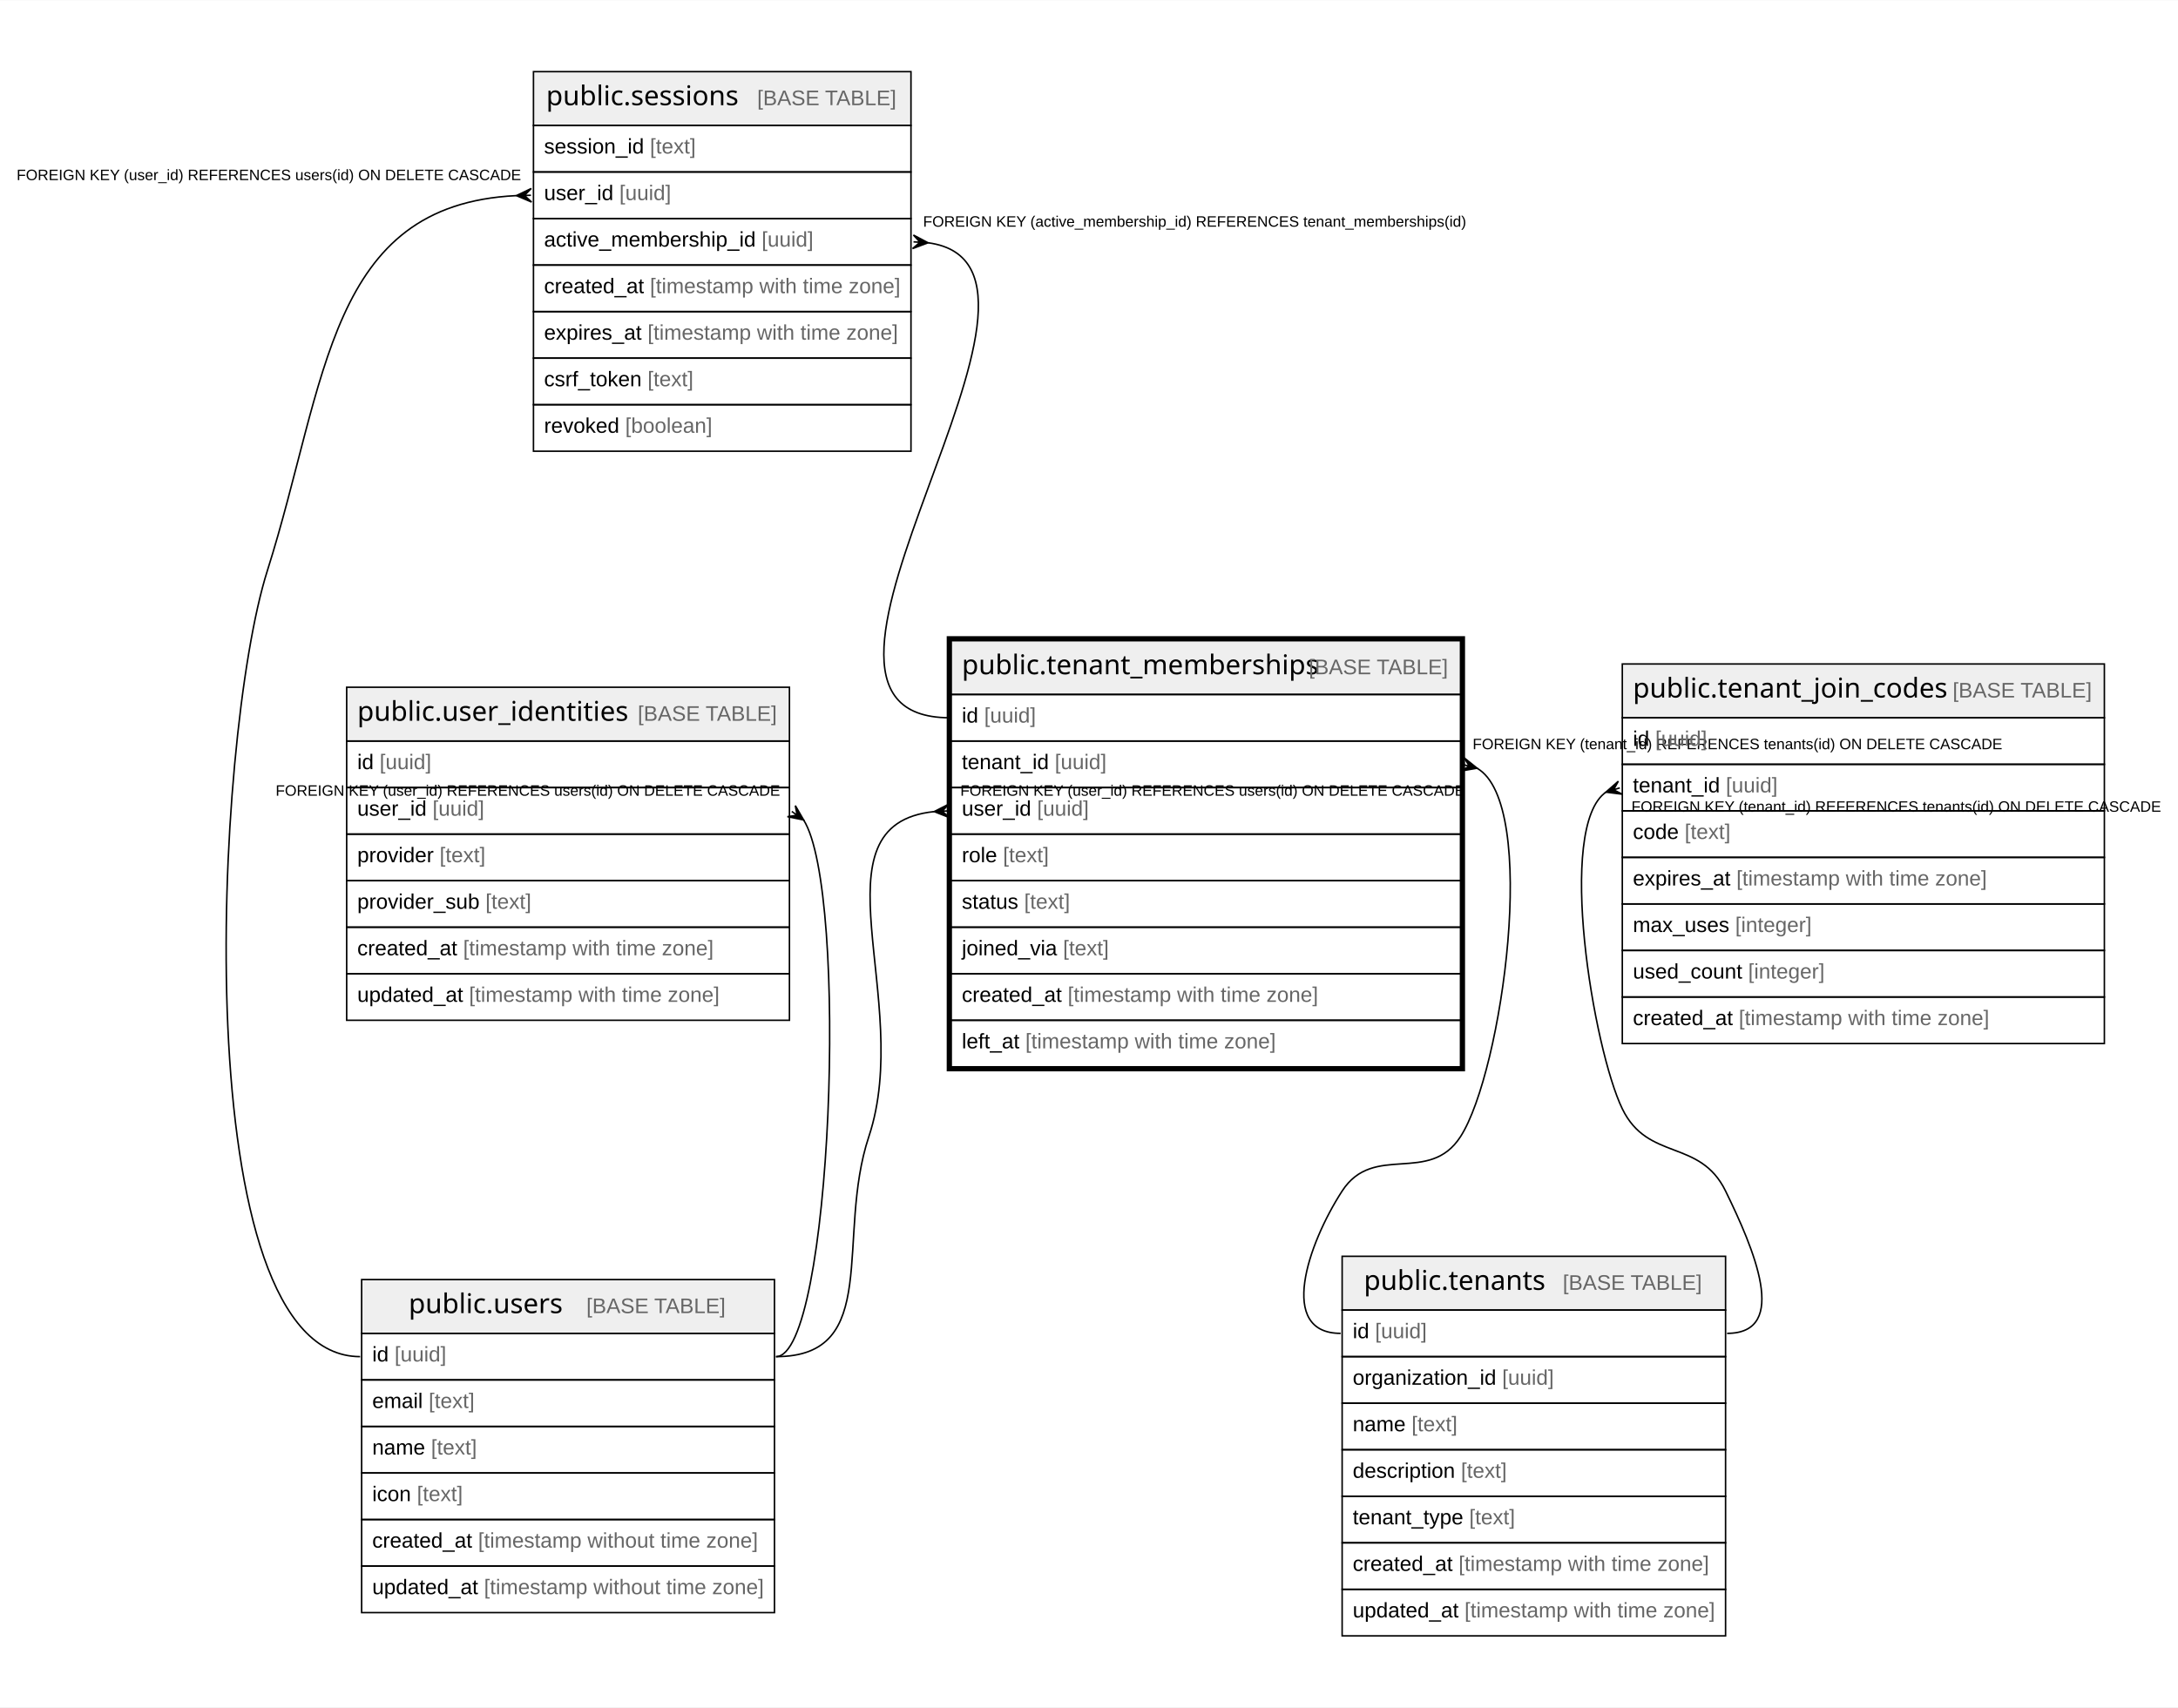
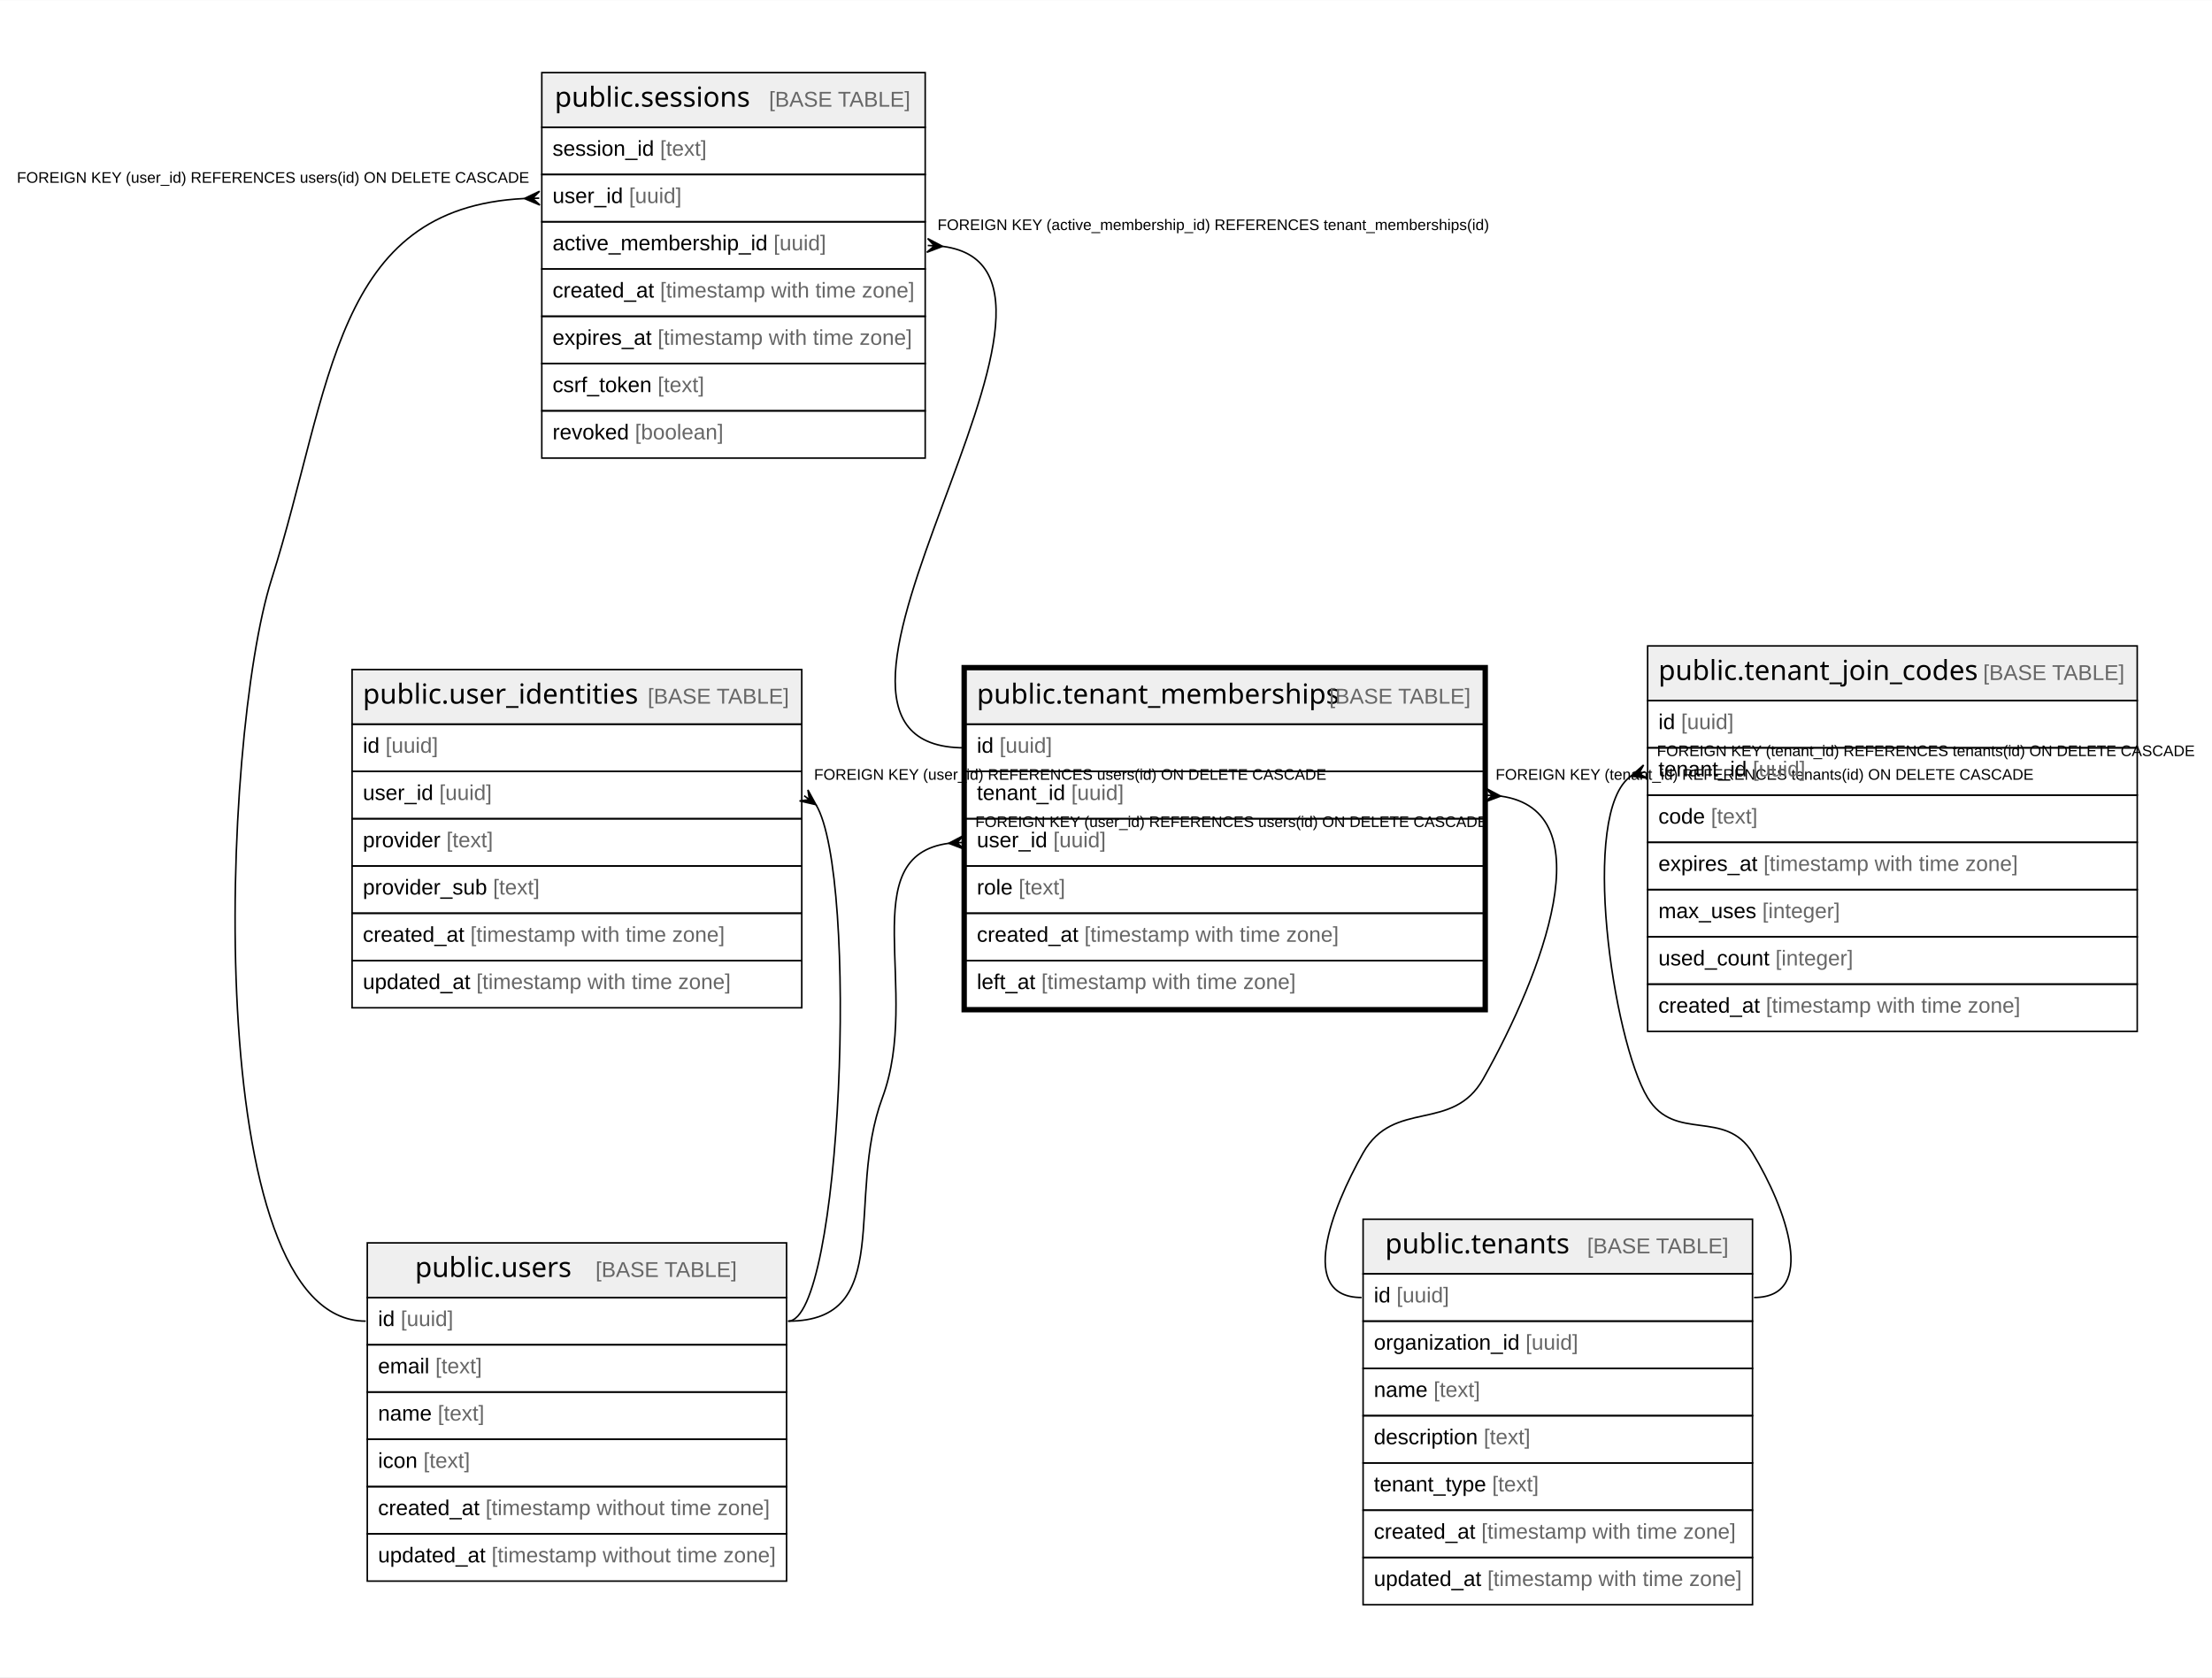
- <svg xmlns="http://www.w3.org/2000/svg" width="1441pt" height="1130pt" viewBox="0.00 0.00 1441.03 1129.60">
-   <g id="graph0" class="graph" transform="scale(1 1) rotate(0) translate(4 1125.6)">
-     <polygon fill="white" stroke="none" points="-4,4 -4,-1125.6 1437.03,-1125.6 1437.03,4 -4,4" />
+ <svg xmlns="http://www.w3.org/2000/svg" width="1441pt" height="1093pt" viewBox="0.00 0.00 1441.03 1092.80">
+   <g id="graph0" class="graph" transform="scale(1 1) rotate(0) translate(4 1088.8)">
+     <polygon fill="white" stroke="none" points="-4,4 -4,-1088.8 1437.03,-1088.8 1437.03,4 -4,4" />
    <g id="node1" class="node">
-       <polygon fill="#efefef" stroke="none" points="625.37,-666.2 625.37,-701.8 962.32,-701.8 962.32,-666.2 625.37,-666.2" />
-       <polygon fill="none" stroke="black" points="625.37,-666.2 625.37,-701.8 962.32,-701.8 962.32,-666.2 625.37,-666.2" />
-       <text text-anchor="start" x="632.37" y="-679.6" font-family="Arial Bold" font-size="18.00">public.tenant_memberships</text>
-       <text text-anchor="start" x="830.83" y="-679.6" font-family="Arial" font-size="14.00">    </text>
-       <text text-anchor="start" x="861.95" y="-679.6" font-family="Arial" font-size="14.00" fill="#666666">[BASE TABLE]</text>
-       <polygon fill="none" stroke="black" points="625.37,-635.4 625.37,-666.2 962.32,-666.2 962.32,-635.4 625.37,-635.4" />
-       <text text-anchor="start" x="632.37" y="-647.6" font-family="Arial" font-size="14.00">id </text>
-       <text text-anchor="start" x="647.16" y="-647.6" font-family="Arial" font-size="14.00" fill="#666666">[uuid]</text>
-       <polygon fill="none" stroke="black" points="625.37,-604.6 625.37,-635.4 962.32,-635.4 962.32,-604.6 625.37,-604.6" />
-       <text text-anchor="start" x="632.37" y="-616.8" font-family="Arial" font-size="14.00">tenant_id </text>
-       <text text-anchor="start" x="693.87" y="-616.8" font-family="Arial" font-size="14.00" fill="#666666">[uuid]</text>
-       <polygon fill="none" stroke="black" points="625.37,-573.8 625.37,-604.6 962.32,-604.6 962.32,-573.8 625.37,-573.8" />
-       <text text-anchor="start" x="632.37" y="-586" font-family="Arial" font-size="14.00">user_id </text>
-       <text text-anchor="start" x="682.18" y="-586" font-family="Arial" font-size="14.00" fill="#666666">[uuid]</text>
-       <polygon fill="none" stroke="black" points="625.37,-543 625.37,-573.8 962.32,-573.8 962.32,-543 625.37,-543" />
-       <text text-anchor="start" x="632.37" y="-555.2" font-family="Arial" font-size="14.00">role </text>
-       <text text-anchor="start" x="659.61" y="-555.2" font-family="Arial" font-size="14.00" fill="#666666">[text]</text>
-       <polygon fill="none" stroke="black" points="625.37,-512.2 625.37,-543 962.32,-543 962.32,-512.2 625.37,-512.2" />
-       <text text-anchor="start" x="632.37" y="-524.4" font-family="Arial" font-size="14.00">status </text>
-       <text text-anchor="start" x="673.61" y="-524.4" font-family="Arial" font-size="14.00" fill="#666666">[text]</text>
-       <polygon fill="none" stroke="black" points="625.37,-481.4 625.37,-512.2 962.32,-512.2 962.32,-481.4 625.37,-481.4" />
-       <text text-anchor="start" x="632.37" y="-493.6" font-family="Arial" font-size="14.00">joined_via </text>
-       <text text-anchor="start" x="699.31" y="-493.6" font-family="Arial" font-size="14.00" fill="#666666">[text]</text>
-       <polygon fill="none" stroke="black" points="625.37,-450.6 625.37,-481.4 962.32,-481.4 962.32,-450.6 625.37,-450.6" />
-       <text text-anchor="start" x="632.37" y="-462.8" font-family="Arial" font-size="14.00">created_at </text>
-       <text text-anchor="start" x="702.42" y="-462.8" font-family="Arial" font-size="14.00" fill="#666666">[timestamp with time zone]</text>
-       <polygon fill="none" stroke="black" points="625.37,-419.8 625.37,-450.6 962.32,-450.6 962.32,-419.8 625.37,-419.8" />
-       <text text-anchor="start" x="632.37" y="-432" font-family="Arial" font-size="14.00">left_at </text>
-       <text text-anchor="start" x="674.4" y="-432" font-family="Arial" font-size="14.00" fill="#666666">[timestamp with time zone]</text>
-       <polygon fill="none" stroke="black" stroke-width="3" points="623.87,-418.3 623.87,-703.3 963.82,-703.3 963.82,-418.3 623.87,-418.3" />
+       <polygon fill="#efefef" stroke="none" points="625.37,-617 625.37,-652.6 962.32,-652.6 962.32,-617 625.37,-617" />
+       <polygon fill="none" stroke="black" points="625.37,-617 625.37,-652.6 962.32,-652.6 962.32,-617 625.37,-617" />
+       <text text-anchor="start" x="632.37" y="-630.4" font-family="Arial Bold" font-size="18.00">public.tenant_memberships</text>
+       <text text-anchor="start" x="830.83" y="-630.4" font-family="Arial" font-size="14.00">    </text>
+       <text text-anchor="start" x="861.95" y="-630.4" font-family="Arial" font-size="14.00" fill="#666666">[BASE TABLE]</text>
+       <polygon fill="none" stroke="black" points="625.37,-586.2 625.37,-617 962.32,-617 962.32,-586.2 625.37,-586.2" />
+       <text text-anchor="start" x="632.37" y="-598.4" font-family="Arial" font-size="14.00">id </text>
+       <text text-anchor="start" x="647.16" y="-598.4" font-family="Arial" font-size="14.00" fill="#666666">[uuid]</text>
+       <polygon fill="none" stroke="black" points="625.37,-555.4 625.37,-586.2 962.32,-586.2 962.32,-555.4 625.37,-555.4" />
+       <text text-anchor="start" x="632.37" y="-567.6" font-family="Arial" font-size="14.00">tenant_id </text>
+       <text text-anchor="start" x="693.87" y="-567.6" font-family="Arial" font-size="14.00" fill="#666666">[uuid]</text>
+       <polygon fill="none" stroke="black" points="625.37,-524.6 625.37,-555.4 962.32,-555.4 962.32,-524.6 625.37,-524.6" />
+       <text text-anchor="start" x="632.37" y="-536.8" font-family="Arial" font-size="14.00">user_id </text>
+       <text text-anchor="start" x="682.18" y="-536.8" font-family="Arial" font-size="14.00" fill="#666666">[uuid]</text>
+       <polygon fill="none" stroke="black" points="625.37,-493.8 625.37,-524.6 962.32,-524.6 962.32,-493.8 625.37,-493.8" />
+       <text text-anchor="start" x="632.37" y="-506" font-family="Arial" font-size="14.00">role </text>
+       <text text-anchor="start" x="659.61" y="-506" font-family="Arial" font-size="14.00" fill="#666666">[text]</text>
+       <polygon fill="none" stroke="black" points="625.37,-463 625.37,-493.8 962.32,-493.8 962.32,-463 625.37,-463" />
+       <text text-anchor="start" x="632.37" y="-475.2" font-family="Arial" font-size="14.00">created_at </text>
+       <text text-anchor="start" x="702.42" y="-475.2" font-family="Arial" font-size="14.00" fill="#666666">[timestamp with time zone]</text>
+       <polygon fill="none" stroke="black" points="625.37,-432.2 625.37,-463 962.32,-463 962.32,-432.2 625.37,-432.2" />
+       <text text-anchor="start" x="632.37" y="-444.4" font-family="Arial" font-size="14.00">left_at </text>
+       <text text-anchor="start" x="674.4" y="-444.4" font-family="Arial" font-size="14.00" fill="#666666">[timestamp with time zone]</text>
+       <polygon fill="none" stroke="black" stroke-width="3" points="623.87,-430.7 623.87,-654.1 963.82,-654.1 963.82,-430.7 623.87,-430.7" />
    </g>
    <g id="node3" class="node">
      <polygon fill="#efefef" stroke="none" points="235.27,-243.4 235.27,-279 508.42,-279 508.42,-243.4 235.27,-243.4" />
      <polygon fill="none" stroke="black" points="235.27,-243.4 235.27,-279 508.42,-279 508.42,-243.4 235.27,-243.4" />
      <text text-anchor="start" x="266.36" y="-256.8" font-family="Arial Bold" font-size="18.00">public.users</text>
      <text text-anchor="start" x="352.84" y="-256.8" font-family="Arial" font-size="14.00">    </text>
      <text text-anchor="start" x="383.96" y="-256.8" font-family="Arial" font-size="14.00" fill="#666666">[BASE TABLE]</text>
      <polygon fill="none" stroke="black" points="235.27,-212.6 235.27,-243.4 508.42,-243.4 508.42,-212.6 235.27,-212.6" />
      <text text-anchor="start" x="242.27" y="-224.8" font-family="Arial" font-size="14.00">id </text>
      <text text-anchor="start" x="257.06" y="-224.8" font-family="Arial" font-size="14.00" fill="#666666">[uuid]</text>
      <polygon fill="none" stroke="black" points="235.27,-181.8 235.27,-212.6 508.42,-212.6 508.42,-181.8 235.27,-181.8" />
      <text text-anchor="start" x="242.27" y="-194" font-family="Arial" font-size="14.00">email </text>
      <text text-anchor="start" x="279.62" y="-194" font-family="Arial" font-size="14.00" fill="#666666">[text]</text>
      <polygon fill="none" stroke="black" points="235.27,-151 235.27,-181.8 508.42,-181.8 508.42,-151 235.27,-151" />
      <text text-anchor="start" x="242.27" y="-163.2" font-family="Arial" font-size="14.00">name </text>
      <text text-anchor="start" x="281.18" y="-163.2" font-family="Arial" font-size="14.00" fill="#666666">[text]</text>
      <polygon fill="none" stroke="black" points="235.27,-120.2 235.27,-151 508.42,-151 508.42,-120.2 235.27,-120.2" />
      <text text-anchor="start" x="242.27" y="-132.4" font-family="Arial" font-size="14.00">icon </text>
      <text text-anchor="start" x="271.85" y="-132.4" font-family="Arial" font-size="14.00" fill="#666666">[text]</text>
      <polygon fill="none" stroke="black" points="235.27,-89.4 235.27,-120.2 508.42,-120.2 508.42,-89.4 235.27,-89.4" />
      <text text-anchor="start" x="242.27" y="-101.6" font-family="Arial" font-size="14.00">created_at </text>
      <text text-anchor="start" x="312.32" y="-101.6" font-family="Arial" font-size="14.00" fill="#666666">[timestamp without time zone]</text>
      <polygon fill="none" stroke="black" points="235.27,-58.6 235.27,-89.4 508.42,-89.4 508.42,-58.6 235.27,-58.6" />
      <text text-anchor="start" x="242.27" y="-70.8" font-family="Arial" font-size="14.00">updated_at </text>
      <text text-anchor="start" x="316.23" y="-70.8" font-family="Arial" font-size="14.00" fill="#666666">[timestamp without time zone]</text>
    </g>
    <g id="edge5" class="edge">
-       <path fill="none" stroke="black" d="M614.09,-588.7C531.16,-580.19 600.87,-463.8 570.85,-373.6 548.67,-306.96 579.65,-228 509.42,-228" />
-       <polygon fill="black" stroke="black" points="614.05,-588.7 623.82,-593.68 619.38,-588.96 623.7,-589.17 623.7,-589.17 623.7,-589.17 619.38,-588.96 624.26,-584.69 614.05,-588.7" />
-       <text text-anchor="start" x="631.37" y="-599.2" font-family="Arial" font-size="10.00">FOREIGN KEY (user_id) REFERENCES users(id) ON DELETE CASCADE</text>
+       <path fill="none" stroke="black" d="M614.28,-539.4C551.31,-531.27 596.6,-443.02 570.85,-373.6 546.42,-307.75 579.65,-228 509.42,-228" />
+       <polygon fill="black" stroke="black" points="614.06,-539.38 623.77,-544.47 619.38,-539.7 623.7,-539.96 623.7,-539.96 623.7,-539.96 619.38,-539.7 624.31,-535.49 614.06,-539.38" />
+       <text text-anchor="start" x="631.37" y="-550" font-family="Arial" font-size="10.00">FOREIGN KEY (user_id) REFERENCES users(id) ON DELETE CASCADE</text>
    </g>
    <g id="node4" class="node">
      <polygon fill="#efefef" stroke="none" points="884,-258.8 884,-294.4 1137.69,-294.4 1137.69,-258.8 884,-258.8" />
      <polygon fill="none" stroke="black" points="884,-258.8 884,-294.4 1137.69,-294.4 1137.69,-258.8 884,-258.8" />
      <text text-anchor="start" x="898.36" y="-272.2" font-family="Arial Bold" font-size="18.00">public.tenants</text>
      <text text-anchor="start" x="998.84" y="-272.2" font-family="Arial" font-size="14.00">    </text>
      <text text-anchor="start" x="1029.96" y="-272.2" font-family="Arial" font-size="14.00" fill="#666666">[BASE TABLE]</text>
      <polygon fill="none" stroke="black" points="884,-228 884,-258.8 1137.69,-258.8 1137.69,-228 884,-228" />
      <text text-anchor="start" x="891" y="-240.2" font-family="Arial" font-size="14.00">id </text>
      <text text-anchor="start" x="905.79" y="-240.2" font-family="Arial" font-size="14.00" fill="#666666">[uuid]</text>
      <polygon fill="none" stroke="black" points="884,-197.2 884,-228 1137.69,-228 1137.69,-197.2 884,-197.2" />
      <text text-anchor="start" x="891" y="-209.4" font-family="Arial" font-size="14.00">organization_id </text>
      <text text-anchor="start" x="989.85" y="-209.4" font-family="Arial" font-size="14.00" fill="#666666">[uuid]</text>
      <polygon fill="none" stroke="black" points="884,-166.4 884,-197.2 1137.69,-197.2 1137.69,-166.4 884,-166.4" />
      <text text-anchor="start" x="891" y="-178.6" font-family="Arial" font-size="14.00">name </text>
      <text text-anchor="start" x="929.92" y="-178.6" font-family="Arial" font-size="14.00" fill="#666666">[text]</text>
      <polygon fill="none" stroke="black" points="884,-135.6 884,-166.4 1137.69,-166.4 1137.69,-135.6 884,-135.6" />
      <text text-anchor="start" x="891" y="-147.8" font-family="Arial" font-size="14.00">description </text>
      <text text-anchor="start" x="962.6" y="-147.8" font-family="Arial" font-size="14.00" fill="#666666">[text]</text>
      <polygon fill="none" stroke="black" points="884,-104.8 884,-135.6 1137.69,-135.6 1137.69,-104.8 884,-104.8" />
      <text text-anchor="start" x="891" y="-117" font-family="Arial" font-size="14.00">tenant_type </text>
      <text text-anchor="start" x="968.07" y="-117" font-family="Arial" font-size="14.00" fill="#666666">[text]</text>
      <polygon fill="none" stroke="black" points="884,-74 884,-104.8 1137.69,-104.8 1137.69,-74 884,-74" />
      <text text-anchor="start" x="891" y="-86.2" font-family="Arial" font-size="14.00">created_at </text>
      <text text-anchor="start" x="961.05" y="-86.2" font-family="Arial" font-size="14.00" fill="#666666">[timestamp with time zone]</text>
      <polygon fill="none" stroke="black" points="884,-43.2 884,-74 1137.69,-74 1137.69,-43.2 884,-43.2" />
      <text text-anchor="start" x="891" y="-55.4" font-family="Arial" font-size="14.00">updated_at </text>
      <text text-anchor="start" x="964.96" y="-55.4" font-family="Arial" font-size="14.00" fill="#666666">[timestamp with time zone]</text>
    </g>
    <g id="edge3" class="edge">
-       <path fill="none" stroke="black" d="M973.18,-617.45C1014.59,-594.07 989.99,-416.58 962.32,-373.6 941.58,-341.39 904.85,-369.74 884,-337.6 861.23,-302.47 841.14,-243.4 883,-243.4" />
-       <polygon fill="black" stroke="black" points="973.33,-617.42 962.52,-615.56 968.16,-618.75 963.97,-619.83 963.97,-619.83 963.97,-619.83 968.16,-618.75 964.77,-624.27 973.33,-617.42" />
-       <text text-anchor="start" x="970.32" y="-630" font-family="Arial" font-size="10.00">FOREIGN KEY (tenant_id) REFERENCES tenants(id) ON DELETE CASCADE</text>
+       <path fill="none" stroke="black" d="M973.64,-570.13C1041.6,-560.72 1000.7,-454.41 962.32,-386 942.3,-350.32 904.12,-373.23 884,-337.6 863.42,-301.14 841.14,-243.4 883,-243.4" />
+       <polygon fill="black" stroke="black" points="973.63,-570.13 963.36,-566.29 968.31,-570.48 963.99,-570.76 963.99,-570.76 963.99,-570.76 968.31,-570.48 963.94,-575.27 973.63,-570.13" />
+       <text text-anchor="start" x="970.32" y="-580.8" font-family="Arial" font-size="10.00">FOREIGN KEY (tenant_id) REFERENCES tenants(id) ON DELETE CASCADE</text>
    </g>
    <g id="node2" class="node">
-       <polygon fill="#efefef" stroke="none" points="348.96,-1042.8 348.96,-1078.4 598.73,-1078.4 598.73,-1042.8 348.96,-1042.8" />
-       <polygon fill="none" stroke="black" points="348.96,-1042.8 348.96,-1078.4 598.73,-1078.4 598.73,-1042.8 348.96,-1042.8" />
-       <text text-anchor="start" x="357.35" y="-1056.2" font-family="Arial Bold" font-size="18.00">public.sessions</text>
-       <text text-anchor="start" x="465.85" y="-1056.2" font-family="Arial" font-size="14.00">    </text>
-       <text text-anchor="start" x="496.97" y="-1056.2" font-family="Arial" font-size="14.00" fill="#666666">[BASE TABLE]</text>
-       <polygon fill="none" stroke="black" points="348.96,-1012 348.96,-1042.8 598.73,-1042.8 598.73,-1012 348.96,-1012" />
-       <text text-anchor="start" x="355.96" y="-1024.2" font-family="Arial" font-size="14.00">session_id </text>
-       <text text-anchor="start" x="426" y="-1024.2" font-family="Arial" font-size="14.00" fill="#666666">[text]</text>
-       <polygon fill="none" stroke="black" points="348.96,-981.2 348.96,-1012 598.73,-1012 598.73,-981.2 348.96,-981.2" />
-       <text text-anchor="start" x="355.96" y="-993.4" font-family="Arial" font-size="14.00">user_id </text>
-       <text text-anchor="start" x="405.77" y="-993.4" font-family="Arial" font-size="14.00" fill="#666666">[uuid]</text>
-       <polygon fill="none" stroke="black" points="348.96,-950.4 348.96,-981.2 598.73,-981.2 598.73,-950.4 348.96,-950.4" />
-       <text text-anchor="start" x="355.96" y="-962.6" font-family="Arial" font-size="14.00">active_membership_id </text>
-       <text text-anchor="start" x="499.92" y="-962.6" font-family="Arial" font-size="14.00" fill="#666666">[uuid]</text>
-       <polygon fill="none" stroke="black" points="348.96,-919.6 348.96,-950.4 598.73,-950.4 598.73,-919.6 348.96,-919.6" />
-       <text text-anchor="start" x="355.96" y="-931.8" font-family="Arial" font-size="14.00">created_at </text>
-       <text text-anchor="start" x="426.01" y="-931.8" font-family="Arial" font-size="14.00" fill="#666666">[timestamp with time zone]</text>
-       <polygon fill="none" stroke="black" points="348.96,-888.8 348.96,-919.6 598.73,-919.6 598.73,-888.8 348.96,-888.8" />
-       <text text-anchor="start" x="355.96" y="-901" font-family="Arial" font-size="14.00">expires_at </text>
-       <text text-anchor="start" x="424.44" y="-901" font-family="Arial" font-size="14.00" fill="#666666">[timestamp with time zone]</text>
-       <polygon fill="none" stroke="black" points="348.96,-858 348.96,-888.8 598.73,-888.8 598.73,-858 348.96,-858" />
-       <text text-anchor="start" x="355.96" y="-870.2" font-family="Arial" font-size="14.00">csrf_token </text>
-       <text text-anchor="start" x="424.44" y="-870.2" font-family="Arial" font-size="14.00" fill="#666666">[text]</text>
-       <polygon fill="none" stroke="black" points="348.96,-827.2 348.96,-858 598.73,-858 598.73,-827.2 348.96,-827.2" />
-       <text text-anchor="start" x="355.96" y="-839.4" font-family="Arial" font-size="14.00">revoked </text>
-       <text text-anchor="start" x="409.66" y="-839.4" font-family="Arial" font-size="14.00" fill="#666666">[boolean]</text>
+       <polygon fill="#efefef" stroke="none" points="348.96,-1006 348.96,-1041.6 598.73,-1041.6 598.73,-1006 348.96,-1006" />
+       <polygon fill="none" stroke="black" points="348.96,-1006 348.96,-1041.6 598.73,-1041.6 598.73,-1006 348.96,-1006" />
+       <text text-anchor="start" x="357.35" y="-1019.4" font-family="Arial Bold" font-size="18.00">public.sessions</text>
+       <text text-anchor="start" x="465.85" y="-1019.4" font-family="Arial" font-size="14.00">    </text>
+       <text text-anchor="start" x="496.97" y="-1019.4" font-family="Arial" font-size="14.00" fill="#666666">[BASE TABLE]</text>
+       <polygon fill="none" stroke="black" points="348.96,-975.2 348.96,-1006 598.73,-1006 598.73,-975.2 348.96,-975.2" />
+       <text text-anchor="start" x="355.96" y="-987.4" font-family="Arial" font-size="14.00">session_id </text>
+       <text text-anchor="start" x="426" y="-987.4" font-family="Arial" font-size="14.00" fill="#666666">[text]</text>
+       <polygon fill="none" stroke="black" points="348.96,-944.4 348.96,-975.2 598.73,-975.2 598.73,-944.4 348.96,-944.4" />
+       <text text-anchor="start" x="355.96" y="-956.6" font-family="Arial" font-size="14.00">user_id </text>
+       <text text-anchor="start" x="405.77" y="-956.6" font-family="Arial" font-size="14.00" fill="#666666">[uuid]</text>
+       <polygon fill="none" stroke="black" points="348.96,-913.6 348.96,-944.4 598.73,-944.4 598.73,-913.6 348.96,-913.6" />
+       <text text-anchor="start" x="355.96" y="-925.8" font-family="Arial" font-size="14.00">active_membership_id </text>
+       <text text-anchor="start" x="499.92" y="-925.8" font-family="Arial" font-size="14.00" fill="#666666">[uuid]</text>
+       <polygon fill="none" stroke="black" points="348.96,-882.8 348.96,-913.6 598.73,-913.6 598.73,-882.8 348.96,-882.8" />
+       <text text-anchor="start" x="355.96" y="-895" font-family="Arial" font-size="14.00">created_at </text>
+       <text text-anchor="start" x="426.01" y="-895" font-family="Arial" font-size="14.00" fill="#666666">[timestamp with time zone]</text>
+       <polygon fill="none" stroke="black" points="348.96,-852 348.96,-882.8 598.73,-882.8 598.73,-852 348.96,-852" />
+       <text text-anchor="start" x="355.96" y="-864.2" font-family="Arial" font-size="14.00">expires_at </text>
+       <text text-anchor="start" x="424.44" y="-864.2" font-family="Arial" font-size="14.00" fill="#666666">[timestamp with time zone]</text>
+       <polygon fill="none" stroke="black" points="348.96,-821.2 348.96,-852 598.73,-852 598.73,-821.2 348.96,-821.2" />
+       <text text-anchor="start" x="355.96" y="-833.4" font-family="Arial" font-size="14.00">csrf_token </text>
+       <text text-anchor="start" x="424.44" y="-833.4" font-family="Arial" font-size="14.00" fill="#666666">[text]</text>
+       <polygon fill="none" stroke="black" points="348.96,-790.4 348.96,-821.2 598.73,-821.2 598.73,-790.4 348.96,-790.4" />
+       <text text-anchor="start" x="355.96" y="-802.6" font-family="Arial" font-size="14.00">revoked </text>
+       <text text-anchor="start" x="409.66" y="-802.6" font-family="Arial" font-size="14.00" fill="#666666">[boolean]</text>
    </g>
    <g id="edge1" class="edge">
-       <path fill="none" stroke="black" d="M610.03,-965.15C726.92,-949.41 487.65,-650.8 624.37,-650.8" />
-       <polygon fill="black" stroke="black" points="610.05,-965.15 599.78,-961.29 604.72,-965.49 600.4,-965.76 600.4,-965.76 600.4,-965.76 604.72,-965.49 600.35,-970.27 610.05,-965.15" />
-       <text text-anchor="start" x="606.73" y="-975.8" font-family="Arial" font-size="10.00">FOREIGN KEY (active_membership_id) REFERENCES tenant_memberships(id)</text>
+       <path fill="none" stroke="black" d="M610.06,-928.38C732.35,-912.59 482.15,-601.6 624.37,-601.6" />
+       <polygon fill="black" stroke="black" points="610.05,-928.38 599.79,-924.49 604.72,-928.7 600.4,-928.96 600.4,-928.96 600.4,-928.96 604.72,-928.7 600.34,-933.47 610.05,-928.38" />
+       <text text-anchor="start" x="606.73" y="-939" font-family="Arial" font-size="10.00">FOREIGN KEY (active_membership_id) REFERENCES tenant_memberships(id)</text>
    </g>
    <g id="edge2" class="edge">
-       <path fill="none" stroke="black" d="M337.55,-996.35C212.83,-990.28 212.59,-873.44 172.85,-748 137.7,-637.08 117.91,-228 234.27,-228" />
-       <polygon fill="black" stroke="black" points="337.63,-996.35 347.52,-1001.09 342.96,-996.48 347.29,-996.58 347.29,-996.58 347.29,-996.58 342.96,-996.48 347.73,-992.09 337.63,-996.35" />
-       <text text-anchor="start" x="7" y="-1006.6" font-family="Arial" font-size="10.00">FOREIGN KEY (user_id) REFERENCES users(id) ON DELETE CASCADE</text>
+       <path fill="none" stroke="black" d="M337.55,-959.55C212.83,-953.48 212.59,-836.64 172.85,-711.2 140.15,-608.01 126.03,-228 234.27,-228" />
+       <polygon fill="black" stroke="black" points="337.63,-959.55 347.52,-964.29 342.96,-959.68 347.29,-959.78 347.29,-959.78 347.29,-959.78 342.96,-959.68 347.73,-955.29 337.63,-959.55" />
+       <text text-anchor="start" x="7" y="-969.8" font-family="Arial" font-size="10.00">FOREIGN KEY (user_id) REFERENCES users(id) ON DELETE CASCADE</text>
    </g>
    <g id="node5" class="node">
-       <polygon fill="#efefef" stroke="none" points="1069.37,-650.8 1069.37,-686.4 1388.32,-686.4 1388.32,-650.8 1069.37,-650.8" />
-       <polygon fill="none" stroke="black" points="1069.37,-650.8 1069.37,-686.4 1388.32,-686.4 1388.32,-650.8 1069.37,-650.8" />
-       <text text-anchor="start" x="1076.37" y="-664.2" font-family="Arial Bold" font-size="18.00">public.tenant_join_codes</text>
-       <text text-anchor="start" x="1256.83" y="-664.2" font-family="Arial" font-size="14.00">    </text>
-       <text text-anchor="start" x="1287.95" y="-664.2" font-family="Arial" font-size="14.00" fill="#666666">[BASE TABLE]</text>
-       <polygon fill="none" stroke="black" points="1069.37,-620 1069.37,-650.8 1388.32,-650.8 1388.32,-620 1069.37,-620" />
-       <text text-anchor="start" x="1076.37" y="-632.2" font-family="Arial" font-size="14.00">id </text>
-       <text text-anchor="start" x="1091.16" y="-632.2" font-family="Arial" font-size="14.00" fill="#666666">[uuid]</text>
-       <polygon fill="none" stroke="black" points="1069.37,-589.2 1069.37,-620 1388.32,-620 1388.32,-589.2 1069.37,-589.2" />
-       <text text-anchor="start" x="1076.37" y="-601.4" font-family="Arial" font-size="14.00">tenant_id </text>
-       <text text-anchor="start" x="1137.87" y="-601.4" font-family="Arial" font-size="14.00" fill="#666666">[uuid]</text>
-       <polygon fill="none" stroke="black" points="1069.37,-558.4 1069.37,-589.2 1388.32,-589.2 1388.32,-558.4 1069.37,-558.4" />
-       <text text-anchor="start" x="1076.37" y="-570.6" font-family="Arial" font-size="14.00">code </text>
-       <text text-anchor="start" x="1110.62" y="-570.6" font-family="Arial" font-size="14.00" fill="#666666">[text]</text>
-       <polygon fill="none" stroke="black" points="1069.37,-527.6 1069.37,-558.4 1388.32,-558.4 1388.32,-527.6 1069.37,-527.6" />
-       <text text-anchor="start" x="1076.37" y="-539.8" font-family="Arial" font-size="14.00">expires_at </text>
-       <text text-anchor="start" x="1144.85" y="-539.8" font-family="Arial" font-size="14.00" fill="#666666">[timestamp with time zone]</text>
-       <polygon fill="none" stroke="black" points="1069.37,-496.8 1069.37,-527.6 1388.32,-527.6 1388.32,-496.8 1069.37,-496.8" />
-       <text text-anchor="start" x="1076.37" y="-509" font-family="Arial" font-size="14.00">max_uses </text>
-       <text text-anchor="start" x="1144.07" y="-509" font-family="Arial" font-size="14.00" fill="#666666">[integer]</text>
-       <polygon fill="none" stroke="black" points="1069.37,-466 1069.37,-496.8 1388.32,-496.8 1388.32,-466 1069.37,-466" />
-       <text text-anchor="start" x="1076.37" y="-478.2" font-family="Arial" font-size="14.00">used_count </text>
-       <text text-anchor="start" x="1152.65" y="-478.2" font-family="Arial" font-size="14.00" fill="#666666">[integer]</text>
-       <polygon fill="none" stroke="black" points="1069.37,-435.2 1069.37,-466 1388.32,-466 1388.32,-435.2 1069.37,-435.2" />
-       <text text-anchor="start" x="1076.37" y="-447.4" font-family="Arial" font-size="14.00">created_at </text>
-       <text text-anchor="start" x="1146.42" y="-447.4" font-family="Arial" font-size="14.00" fill="#666666">[timestamp with time zone]</text>
+       <polygon fill="#efefef" stroke="none" points="1069.37,-632.4 1069.37,-668 1388.32,-668 1388.32,-632.4 1069.37,-632.4" />
+       <polygon fill="none" stroke="black" points="1069.37,-632.4 1069.37,-668 1388.32,-668 1388.32,-632.4 1069.37,-632.4" />
+       <text text-anchor="start" x="1076.37" y="-645.8" font-family="Arial Bold" font-size="18.00">public.tenant_join_codes</text>
+       <text text-anchor="start" x="1256.83" y="-645.8" font-family="Arial" font-size="14.00">    </text>
+       <text text-anchor="start" x="1287.95" y="-645.8" font-family="Arial" font-size="14.00" fill="#666666">[BASE TABLE]</text>
+       <polygon fill="none" stroke="black" points="1069.37,-601.6 1069.37,-632.4 1388.32,-632.4 1388.32,-601.6 1069.37,-601.6" />
+       <text text-anchor="start" x="1076.37" y="-613.8" font-family="Arial" font-size="14.00">id </text>
+       <text text-anchor="start" x="1091.16" y="-613.8" font-family="Arial" font-size="14.00" fill="#666666">[uuid]</text>
+       <polygon fill="none" stroke="black" points="1069.37,-570.8 1069.37,-601.6 1388.32,-601.6 1388.32,-570.8 1069.37,-570.8" />
+       <text text-anchor="start" x="1076.37" y="-583" font-family="Arial" font-size="14.00">tenant_id </text>
+       <text text-anchor="start" x="1137.87" y="-583" font-family="Arial" font-size="14.00" fill="#666666">[uuid]</text>
+       <polygon fill="none" stroke="black" points="1069.37,-540 1069.37,-570.8 1388.32,-570.8 1388.32,-540 1069.37,-540" />
+       <text text-anchor="start" x="1076.37" y="-552.2" font-family="Arial" font-size="14.00">code </text>
+       <text text-anchor="start" x="1110.62" y="-552.2" font-family="Arial" font-size="14.00" fill="#666666">[text]</text>
+       <polygon fill="none" stroke="black" points="1069.37,-509.2 1069.37,-540 1388.32,-540 1388.32,-509.2 1069.37,-509.2" />
+       <text text-anchor="start" x="1076.37" y="-521.4" font-family="Arial" font-size="14.00">expires_at </text>
+       <text text-anchor="start" x="1144.85" y="-521.4" font-family="Arial" font-size="14.00" fill="#666666">[timestamp with time zone]</text>
+       <polygon fill="none" stroke="black" points="1069.37,-478.4 1069.37,-509.2 1388.32,-509.2 1388.32,-478.4 1069.37,-478.4" />
+       <text text-anchor="start" x="1076.37" y="-490.6" font-family="Arial" font-size="14.00">max_uses </text>
+       <text text-anchor="start" x="1144.07" y="-490.6" font-family="Arial" font-size="14.00" fill="#666666">[integer]</text>
+       <polygon fill="none" stroke="black" points="1069.37,-447.6 1069.37,-478.4 1388.32,-478.4 1388.32,-447.6 1069.37,-447.6" />
+       <text text-anchor="start" x="1076.37" y="-459.8" font-family="Arial" font-size="14.00">used_count </text>
+       <text text-anchor="start" x="1152.65" y="-459.8" font-family="Arial" font-size="14.00" fill="#666666">[integer]</text>
+       <polygon fill="none" stroke="black" points="1069.37,-416.8 1069.37,-447.6 1388.32,-447.6 1388.32,-416.8 1069.37,-416.8" />
+       <text text-anchor="start" x="1076.37" y="-429" font-family="Arial" font-size="14.00">created_at </text>
+       <text text-anchor="start" x="1146.42" y="-429" font-family="Arial" font-size="14.00" fill="#666666">[timestamp with time zone]</text>
    </g>
    <g id="edge4" class="edge">
-       <path fill="none" stroke="black" d="M1058.63,-601.63C1025.4,-578.8 1050.37,-431.19 1069.37,-392 1086.31,-357.08 1120.65,-372.47 1137.69,-337.6 1156.07,-299.98 1180.56,-243.4 1138.69,-243.4" />
-       <polygon fill="black" stroke="black" points="1058.49,-601.58 1066.74,-608.81 1063.59,-603.14 1067.73,-604.4 1067.73,-604.4 1067.73,-604.4 1063.59,-603.14 1069.37,-600.2 1058.49,-601.58" />
-       <text text-anchor="start" x="1075.37" y="-588.6" font-family="Arial" font-size="10.00">FOREIGN KEY (tenant_id) REFERENCES tenants(id) ON DELETE CASCADE</text>
+       <path fill="none" stroke="black" d="M1058.57,-583.19C1024.84,-560.1 1046.78,-410.84 1069.37,-373.6 1087.17,-344.26 1119.8,-366.89 1137.69,-337.6 1159.51,-301.87 1180.56,-243.4 1138.69,-243.4" />
+       <polygon fill="black" stroke="black" points="1058.49,-583.17 1066.73,-590.4 1063.59,-584.73 1067.73,-586 1067.73,-586 1067.73,-586 1063.59,-584.73 1069.37,-581.8 1058.49,-583.17" />
+       <text text-anchor="start" x="1075.37" y="-596.2" font-family="Arial" font-size="10.00">FOREIGN KEY (tenant_id) REFERENCES tenants(id) ON DELETE CASCADE</text>
    </g>
    <g id="node6" class="node">
-       <polygon fill="#efefef" stroke="none" points="225.37,-635.4 225.37,-671 518.32,-671 518.32,-635.4 225.37,-635.4" />
-       <polygon fill="none" stroke="black" points="225.37,-635.4 225.37,-671 518.32,-671 518.32,-635.4 225.37,-635.4" />
-       <text text-anchor="start" x="232.37" y="-648.8" font-family="Arial Bold" font-size="18.00">public.user_identities</text>
-       <text text-anchor="start" x="386.83" y="-648.8" font-family="Arial" font-size="14.00">    </text>
-       <text text-anchor="start" x="417.95" y="-648.8" font-family="Arial" font-size="14.00" fill="#666666">[BASE TABLE]</text>
-       <polygon fill="none" stroke="black" points="225.37,-604.6 225.37,-635.4 518.32,-635.4 518.32,-604.6 225.37,-604.6" />
-       <text text-anchor="start" x="232.37" y="-616.8" font-family="Arial" font-size="14.00">id </text>
-       <text text-anchor="start" x="247.15" y="-616.8" font-family="Arial" font-size="14.00" fill="#666666">[uuid]</text>
-       <polygon fill="none" stroke="black" points="225.37,-573.8 225.37,-604.6 518.32,-604.6 518.32,-573.8 225.37,-573.8" />
-       <text text-anchor="start" x="232.37" y="-586" font-family="Arial" font-size="14.00">user_id </text>
-       <text text-anchor="start" x="282.17" y="-586" font-family="Arial" font-size="14.00" fill="#666666">[uuid]</text>
-       <polygon fill="none" stroke="black" points="225.37,-543 225.37,-573.8 518.32,-573.8 518.32,-543 225.37,-543" />
-       <text text-anchor="start" x="232.37" y="-555.2" font-family="Arial" font-size="14.00">provider </text>
-       <text text-anchor="start" x="286.84" y="-555.2" font-family="Arial" font-size="14.00" fill="#666666">[text]</text>
-       <polygon fill="none" stroke="black" points="225.37,-512.2 225.37,-543 518.32,-543 518.32,-512.2 225.37,-512.2" />
-       <text text-anchor="start" x="232.37" y="-524.4" font-family="Arial" font-size="14.00">provider_sub </text>
-       <text text-anchor="start" x="317.19" y="-524.4" font-family="Arial" font-size="14.00" fill="#666666">[text]</text>
-       <polygon fill="none" stroke="black" points="225.37,-481.4 225.37,-512.2 518.32,-512.2 518.32,-481.4 225.37,-481.4" />
-       <text text-anchor="start" x="232.37" y="-493.6" font-family="Arial" font-size="14.00">created_at </text>
-       <text text-anchor="start" x="302.42" y="-493.6" font-family="Arial" font-size="14.00" fill="#666666">[timestamp with time zone]</text>
-       <polygon fill="none" stroke="black" points="225.37,-450.6 225.37,-481.4 518.32,-481.4 518.32,-450.6 225.37,-450.6" />
-       <text text-anchor="start" x="232.37" y="-462.8" font-family="Arial" font-size="14.00">updated_at </text>
-       <text text-anchor="start" x="306.33" y="-462.8" font-family="Arial" font-size="14.00" fill="#666666">[timestamp with time zone]</text>
+       <polygon fill="#efefef" stroke="none" points="225.37,-617 225.37,-652.6 518.32,-652.6 518.32,-617 225.37,-617" />
+       <polygon fill="none" stroke="black" points="225.37,-617 225.37,-652.6 518.32,-652.6 518.32,-617 225.37,-617" />
+       <text text-anchor="start" x="232.37" y="-630.4" font-family="Arial Bold" font-size="18.00">public.user_identities</text>
+       <text text-anchor="start" x="386.83" y="-630.4" font-family="Arial" font-size="14.00">    </text>
+       <text text-anchor="start" x="417.95" y="-630.4" font-family="Arial" font-size="14.00" fill="#666666">[BASE TABLE]</text>
+       <polygon fill="none" stroke="black" points="225.37,-586.2 225.37,-617 518.32,-617 518.32,-586.2 225.37,-586.2" />
+       <text text-anchor="start" x="232.37" y="-598.4" font-family="Arial" font-size="14.00">id </text>
+       <text text-anchor="start" x="247.15" y="-598.4" font-family="Arial" font-size="14.00" fill="#666666">[uuid]</text>
+       <polygon fill="none" stroke="black" points="225.37,-555.4 225.37,-586.2 518.32,-586.2 518.32,-555.4 225.37,-555.4" />
+       <text text-anchor="start" x="232.37" y="-567.6" font-family="Arial" font-size="14.00">user_id </text>
+       <text text-anchor="start" x="282.17" y="-567.6" font-family="Arial" font-size="14.00" fill="#666666">[uuid]</text>
+       <polygon fill="none" stroke="black" points="225.37,-524.6 225.37,-555.4 518.32,-555.4 518.32,-524.6 225.37,-524.6" />
+       <text text-anchor="start" x="232.37" y="-536.8" font-family="Arial" font-size="14.00">provider </text>
+       <text text-anchor="start" x="286.84" y="-536.8" font-family="Arial" font-size="14.00" fill="#666666">[text]</text>
+       <polygon fill="none" stroke="black" points="225.37,-493.8 225.37,-524.6 518.32,-524.6 518.32,-493.8 225.37,-493.8" />
+       <text text-anchor="start" x="232.37" y="-506" font-family="Arial" font-size="14.00">provider_sub </text>
+       <text text-anchor="start" x="317.19" y="-506" font-family="Arial" font-size="14.00" fill="#666666">[text]</text>
+       <polygon fill="none" stroke="black" points="225.37,-463 225.37,-493.8 518.32,-493.8 518.32,-463 225.37,-463" />
+       <text text-anchor="start" x="232.37" y="-475.2" font-family="Arial" font-size="14.00">created_at </text>
+       <text text-anchor="start" x="302.42" y="-475.2" font-family="Arial" font-size="14.00" fill="#666666">[timestamp with time zone]</text>
+       <polygon fill="none" stroke="black" points="225.37,-432.2 225.37,-463 518.32,-463 518.32,-432.2 225.37,-432.2" />
+       <text text-anchor="start" x="232.37" y="-444.4" font-family="Arial" font-size="14.00">updated_at </text>
+       <text text-anchor="start" x="306.33" y="-444.4" font-family="Arial" font-size="14.00" fill="#666666">[timestamp with time zone]</text>
    </g>
    <g id="edge6" class="edge">
-       <path fill="none" stroke="black" d="M527.64,-583.23C557.79,-536.27 546.51,-228 509.42,-228" />
-       <polygon fill="black" stroke="black" points="527.72,-583.17 516.97,-585.35 523.39,-586.28 519.87,-588.81 519.87,-588.81 519.87,-588.81 523.39,-586.28 522.22,-592.66 527.72,-583.17" />
-       <text text-anchor="start" x="178.36" y="-599.2" font-family="Arial" font-size="10.00">FOREIGN KEY (user_id) REFERENCES users(id) ON DELETE CASCADE</text>
+       <path fill="none" stroke="black" d="M527.56,-564.56C555.66,-518.1 544.47,-228 509.42,-228" />
+       <polygon fill="black" stroke="black" points="527.56,-564.56 516.87,-567.01 523.31,-567.78 519.86,-570.4 519.86,-570.4 519.86,-570.4 523.31,-567.78 522.31,-574.19 527.56,-564.56" />
+       <text text-anchor="start" x="526.32" y="-580.8" font-family="Arial" font-size="10.00">FOREIGN KEY (user_id) REFERENCES users(id) ON DELETE CASCADE</text>
    </g>
  </g>
</svg>
